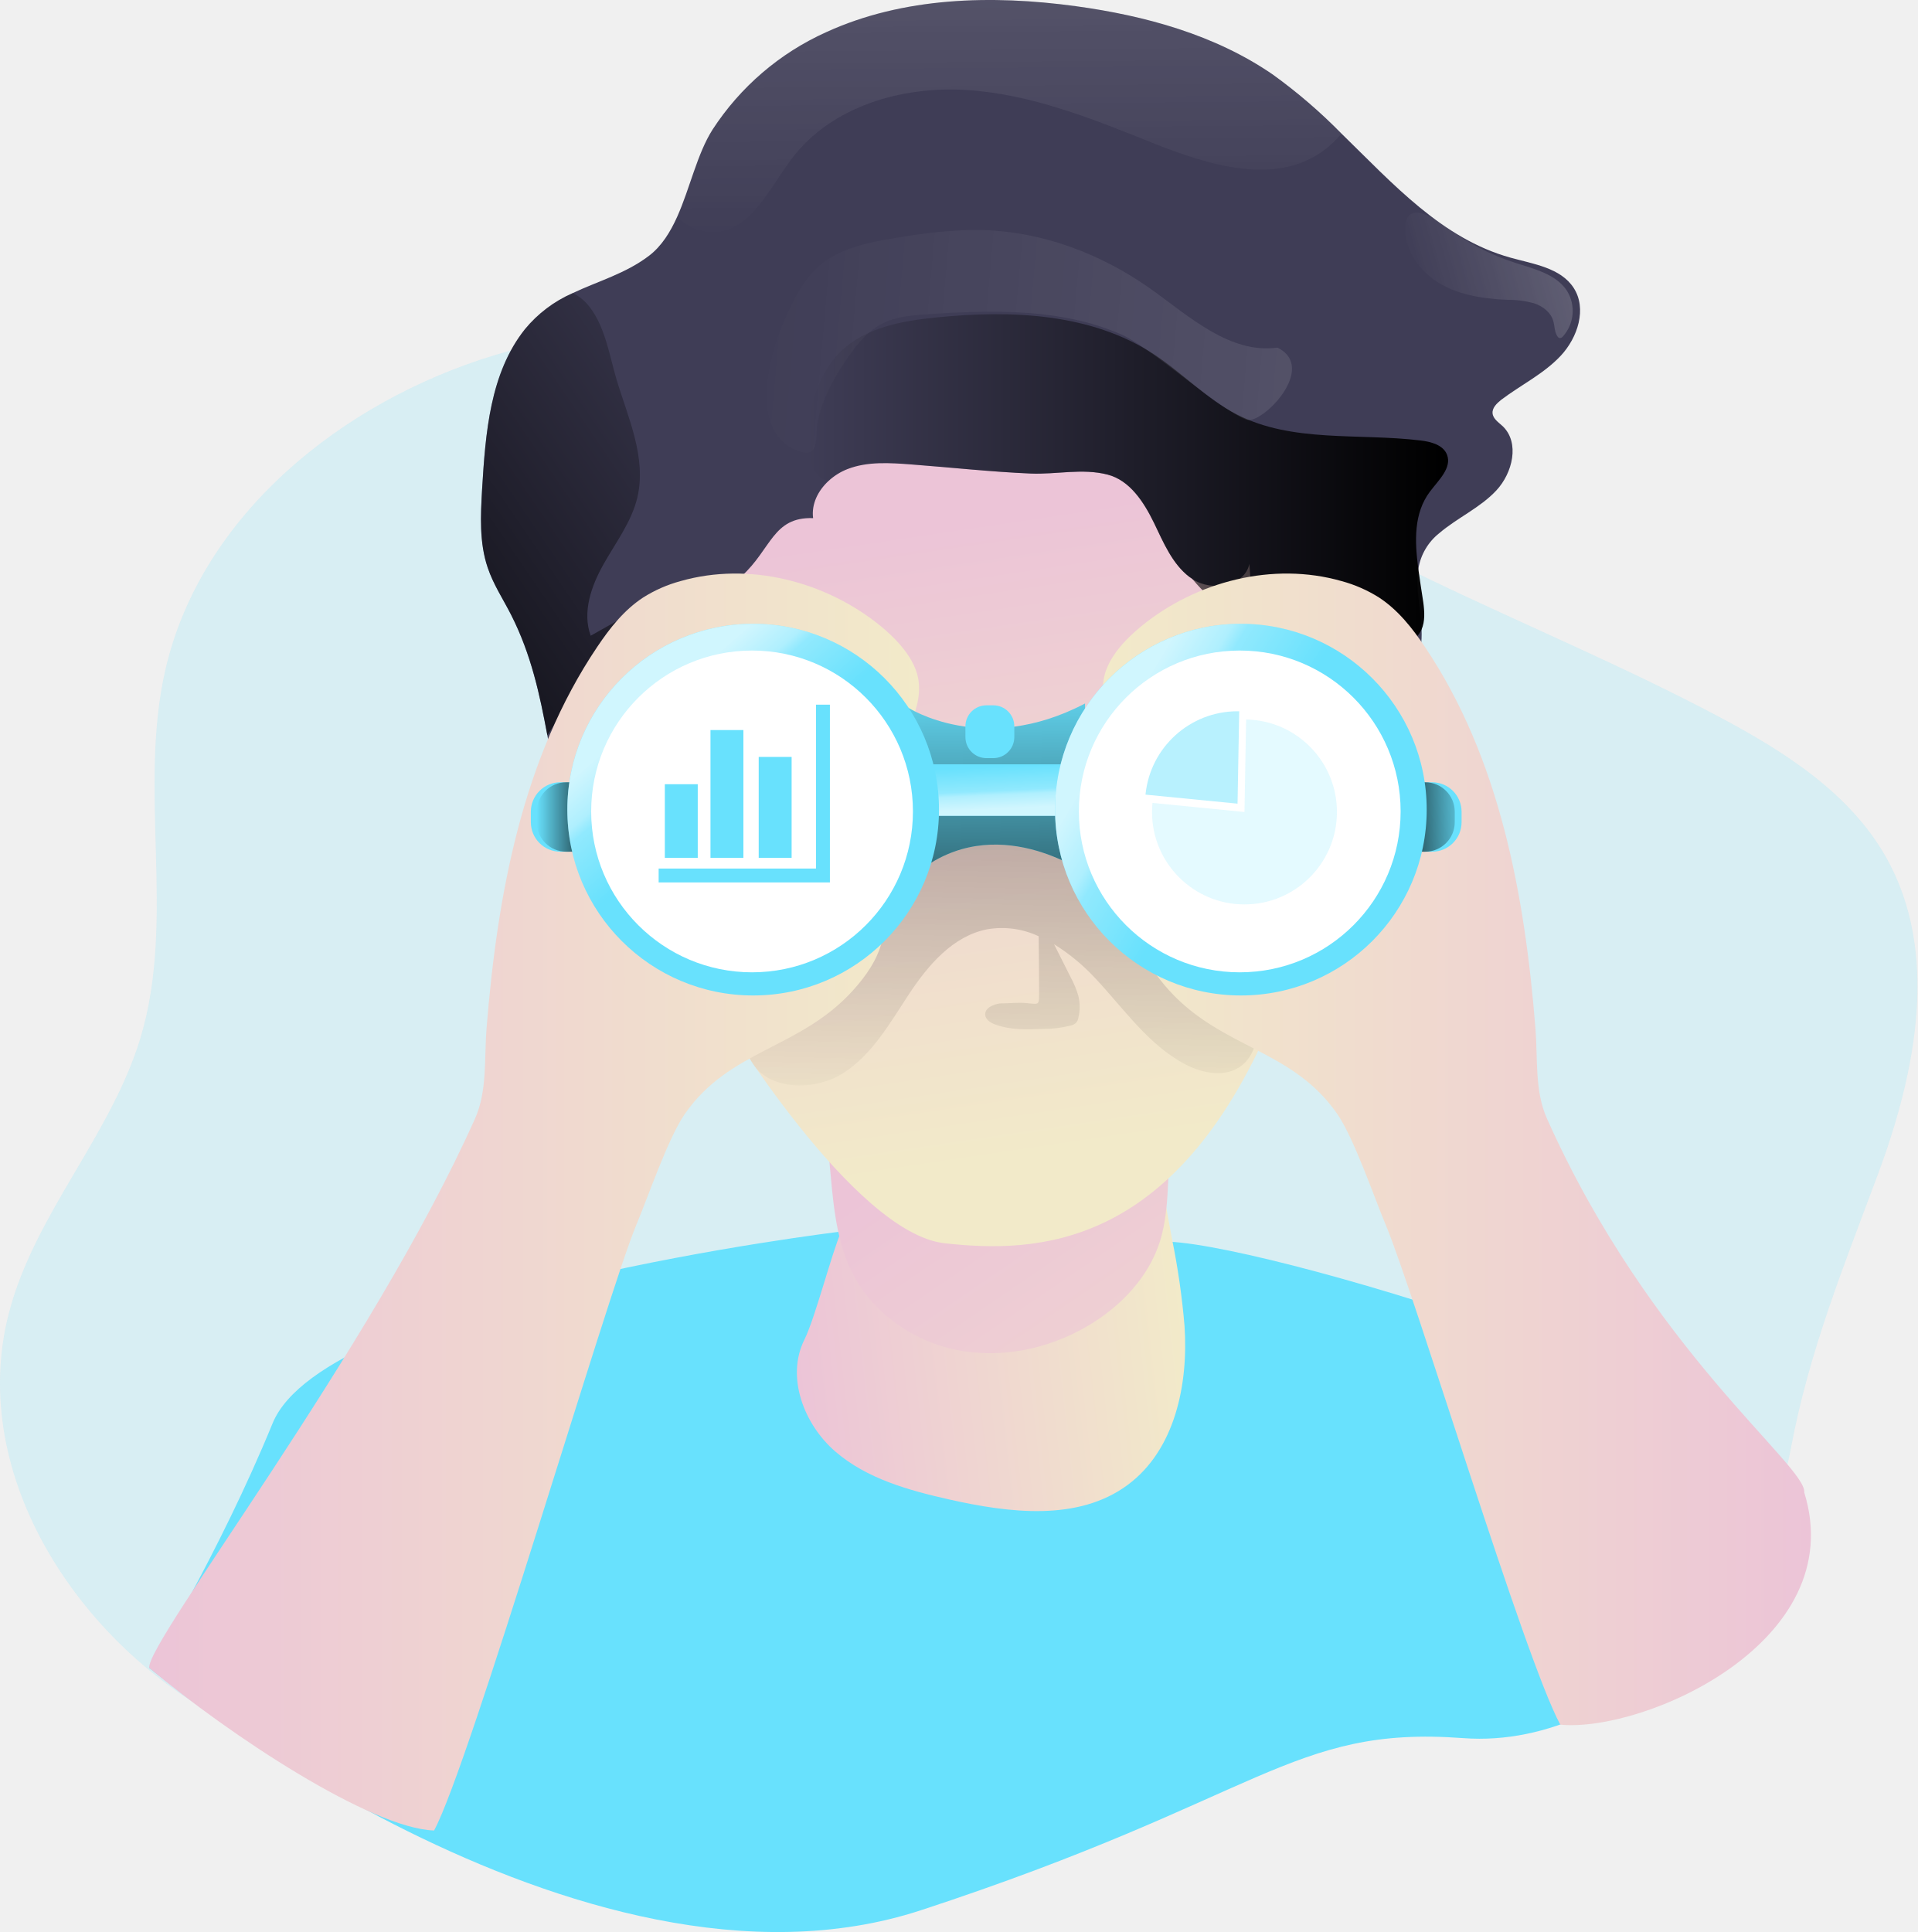
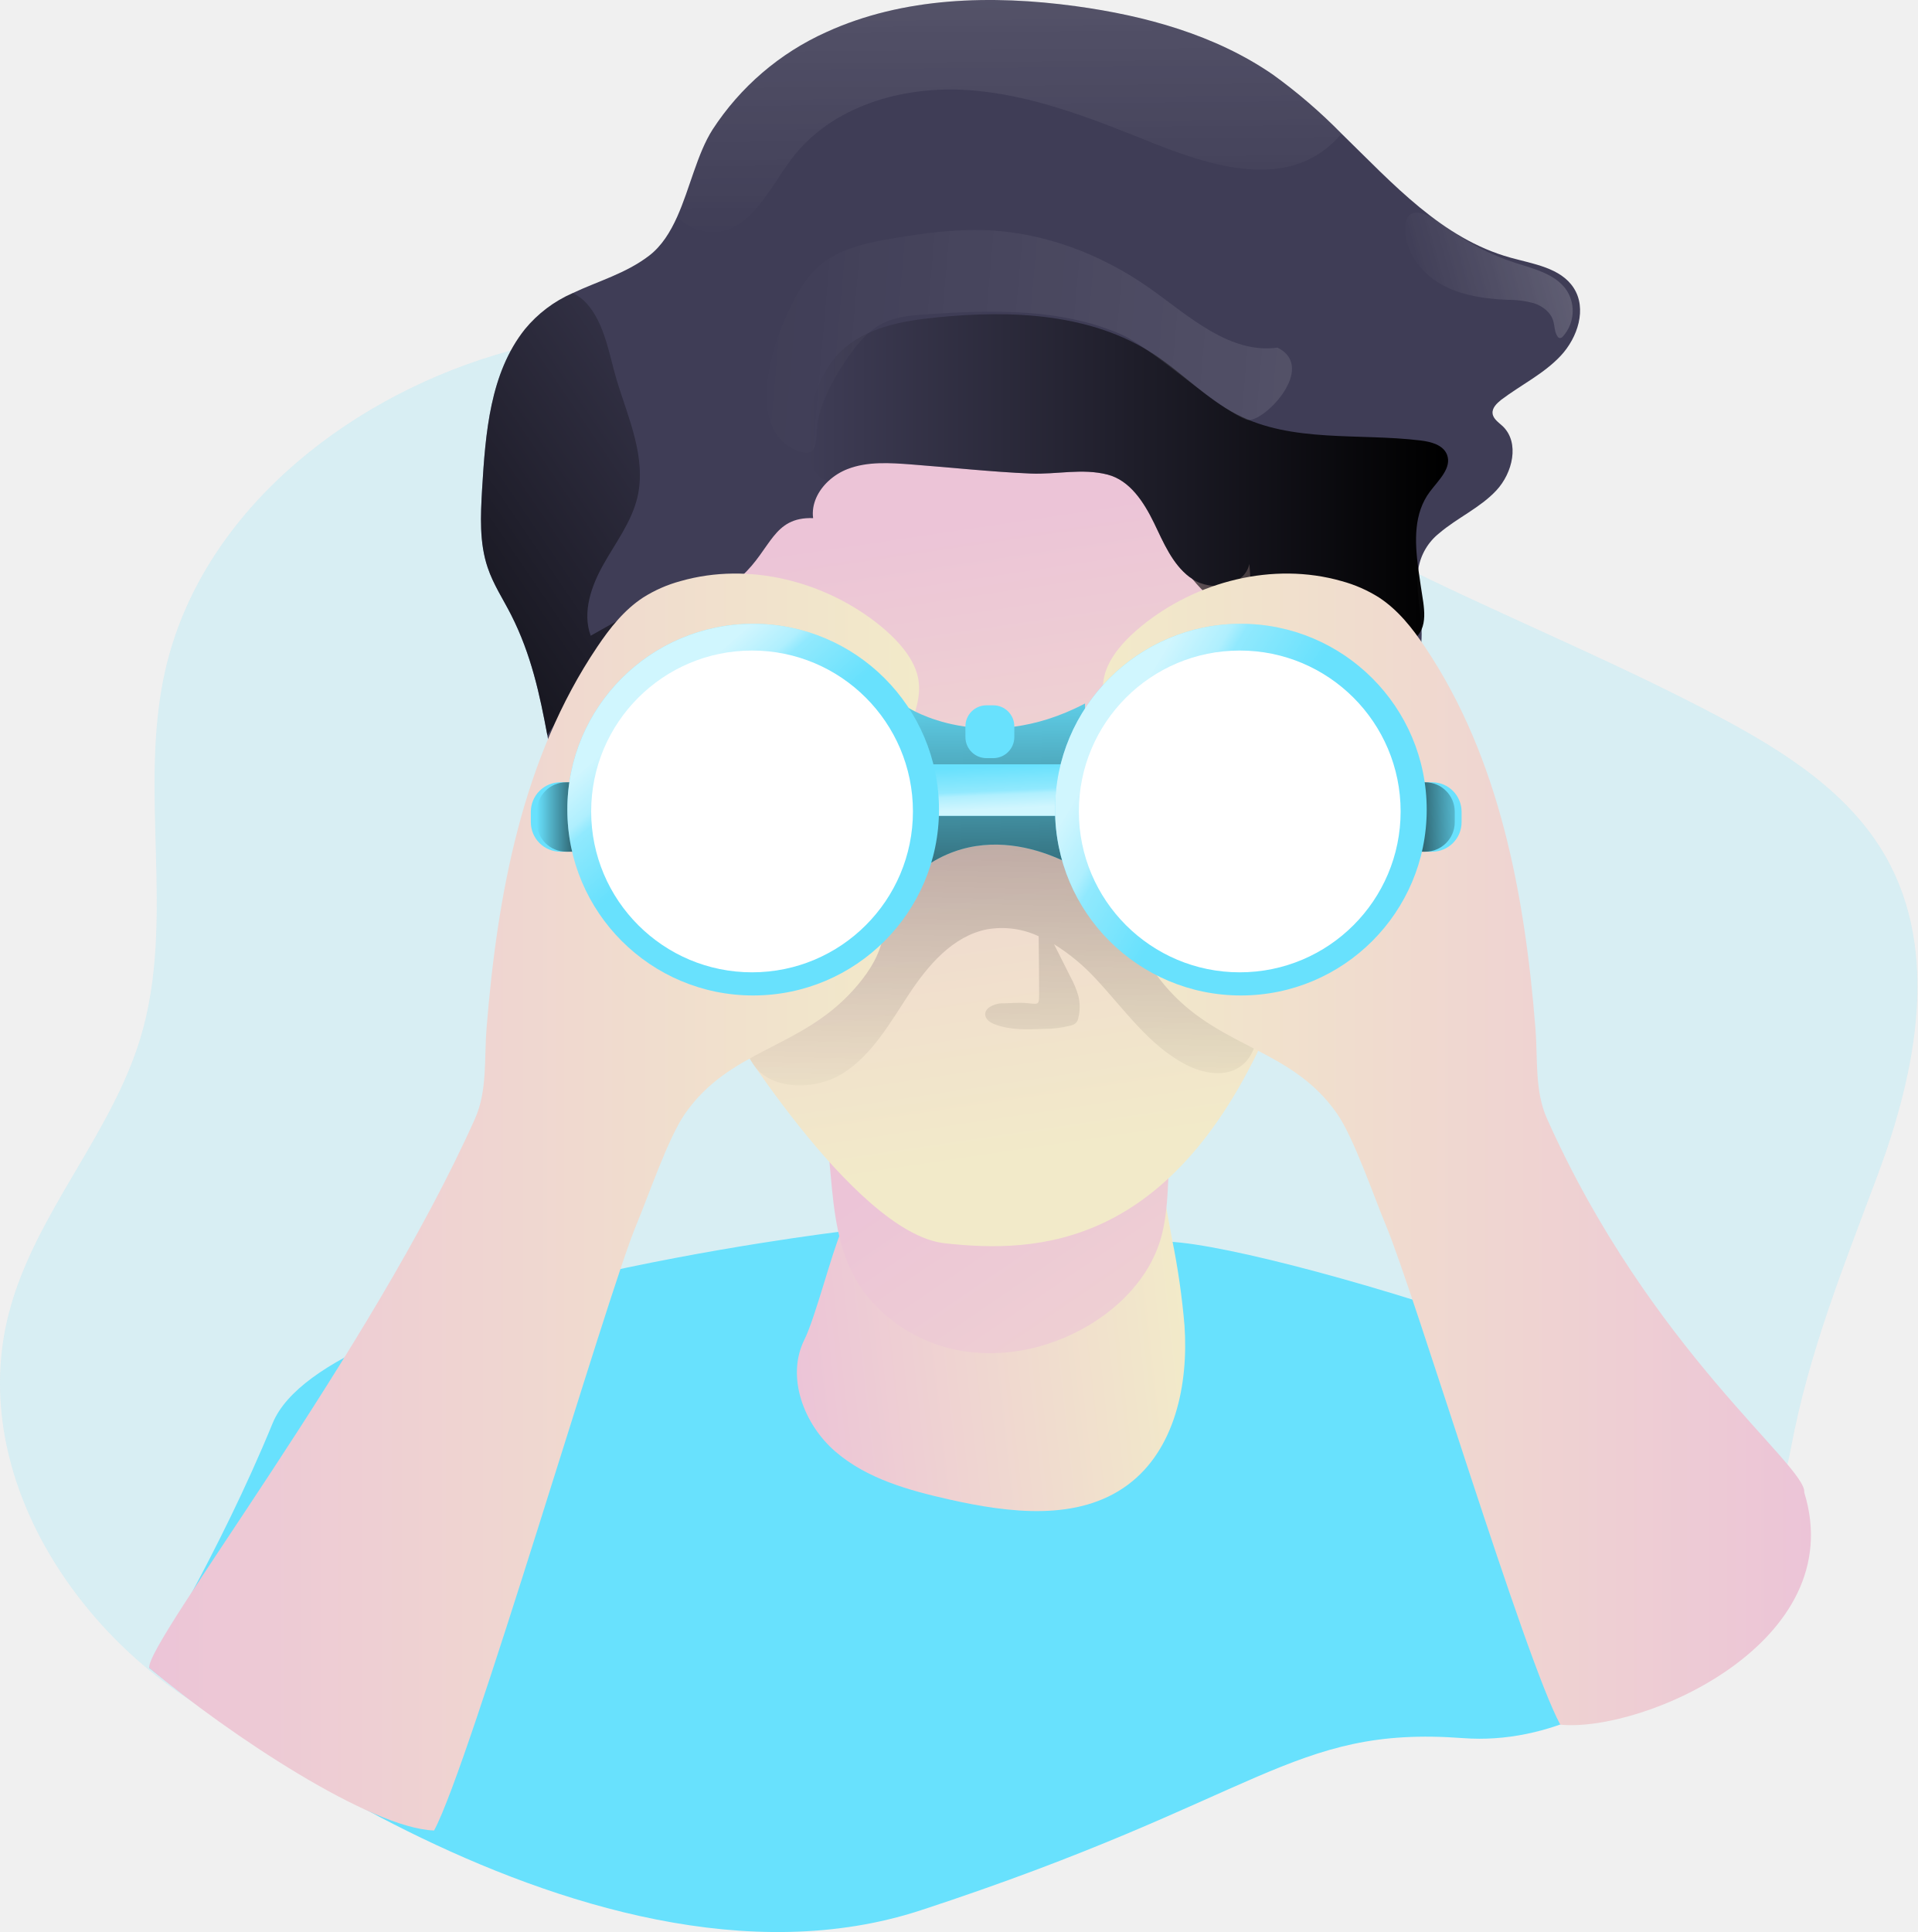
<svg xmlns="http://www.w3.org/2000/svg" xmlns:xlink="http://www.w3.org/1999/xlink" id="Layer_1" data-name="Layer 1" width="567.43" height="571.7" viewBox="0 0 567.43 571.7">
  <defs>
    <linearGradient id="linear-gradient" x1="232.39" y1="453.74" x2="348.21" y2="453.74" gradientTransform="translate(-42.81 -35.54) rotate(-6.35)" gradientUnits="userSpaceOnUse">
      <stop offset="0" stop-color="#ecc4d7" />
      <stop offset="0.42" stop-color="#efd4d1" />
      <stop offset="1" stop-color="#f2eac9" />
    </linearGradient>
    <linearGradient id="linear-gradient-2" x1="289.69" y1="337.18" x2="429.19" y2="541.51" gradientTransform="matrix(1, 0, 0, 1, 0, 0)" xlink:href="#linear-gradient" />
    <linearGradient id="linear-gradient-3" x1="294.94" y1="158.22" x2="322.72" y2="344.9" gradientTransform="matrix(1, 0, 0, 1, 0, 0)" xlink:href="#linear-gradient" />
    <linearGradient id="linear-gradient-4" x1="301.83" y1="337.53" x2="312.21" y2="-76.74" gradientUnits="userSpaceOnUse">
      <stop offset="0" stop-opacity="0" />
      <stop offset="0.99" />
    </linearGradient>
    <linearGradient id="linear-gradient-5" x1="240.62" y1="108.84" x2="74.78" y2="221.71" xlink:href="#linear-gradient-4" />
    <linearGradient id="linear-gradient-6" x1="244.06" y1="146.56" x2="433.53" y2="146.56" xlink:href="#linear-gradient-4" />
    <linearGradient id="linear-gradient-7" x1="49.16" y1="360.38" x2="277" y2="360.38" gradientTransform="matrix(1, 0, 0, 1, 0, 0)" xlink:href="#linear-gradient" />
    <linearGradient id="linear-gradient-8" x1="158.83" y1="241.75" x2="178.8" y2="241.75" xlink:href="#linear-gradient-4" />
    <linearGradient id="linear-gradient-9" x1="-1130.94" y1="344.8" x2="-921.41" y2="344.8" gradientTransform="matrix(-1, 0, 0, 1, -590.01, 0)" xlink:href="#linear-gradient" />
    <linearGradient id="linear-gradient-10" x1="435.65" y1="241.3" x2="407.92" y2="242.12" xlink:href="#linear-gradient-4" />
    <linearGradient id="linear-gradient-11" x1="299.66" y1="202.87" x2="301.98" y2="320.57" xlink:href="#linear-gradient-4" />
    <linearGradient id="linear-gradient-12" x1="295.63" y1="226.53" x2="296.21" y2="239.26" gradientUnits="userSpaceOnUse">
      <stop offset="0.02" stop-color="#fff" stop-opacity="0" />
      <stop offset="0.58" stop-color="#fff" stop-opacity="0.39" />
      <stop offset="0.68" stop-color="#fff" stop-opacity="0.68" />
      <stop offset="1" stop-color="#fff" />
    </linearGradient>
    <linearGradient id="linear-gradient-13" x1="217.76" y1="233.66" x2="195.38" y2="207.81" xlink:href="#linear-gradient-12" />
    <linearGradient id="linear-gradient-14" x1="365.55" y1="238.58" x2="329.66" y2="216.97" xlink:href="#linear-gradient-12" />
    <linearGradient id="linear-gradient-15" x1="303.93" y1="81.59" x2="301.33" y2="-233.59" xlink:href="#linear-gradient-12" />
    <linearGradient id="linear-gradient-16" x1="421.14" y1="92.9" x2="543.28" y2="58.75" xlink:href="#linear-gradient-12" />
    <linearGradient id="linear-gradient-17" x1="209.56" y1="100.28" x2="974.97" y2="168" xlink:href="#linear-gradient-12" />
  </defs>
  <g>
    <path d="M560.86,351.85c11.21-30.19,18.14-65.42,2.32-93.47C552.43,239.32,533,227,513.62,216.72c-55.47-29.42-117.19-48.92-165.23-89.35-7.86-6.62-15.44-13.85-24.76-18.18-9.88-4.6-21-5.59-31.87-6.48-47-3.81-95.24-6.63-140.35,7.05s-87,47.32-97.49,93.27c-8.07,35.49,3.16,73.66-7.26,108.53C38,340.47,15.36,363.78,7.71,393-5.1,441.79,29.53,493.33,74.85,515.54s98.2,21.59,148.5,17.51c25.29-2.06,50.62-4.89,75.14-11.4,22-5.82,43.41-14.62,66.08-16.07,35.37-2.26,74.59,12.77,104.24-6.64,10.35-6.76,18.05-17.08,28.63-23.46,21.9-13.21,32.79-16.78,37.59-42.43C540.38,404.45,550.77,379,560.86,351.85Z" transform="translate(-5.02 -4.67)" fill="#68e1fd" opacity="0.18" style="isolation: isolate" />
    <path d="M254,369.09S101.46,387.39,85.7,425.82s-36.53,72.39-36.53,72.39S176.57,603,277.54,569.93,387,515.2,438,519s93.42-52.84,93.42-76.43-157.72-72-183.13-70.46S254,369.09,254,369.09Z" transform="translate(-5.02 -4.67)" fill="#68e1fd" />
    <path d="M257.57,367.63c0,5.4-1.46-3.49-3.62,1.46-2.88,6.58-7.7,25.6-10.89,32-5.49,11-.18,25.05,9.16,33.11s21.71,11.48,33.74,14.19c17.79,4,38.12,6.53,52.77-4.32,14-10.36,18-29.73,16.82-47.09a221.85,221.85,0,0,0-3.69-25.63L341.52,315a6.34,6.34,0,0,0-1-2.73c-1.13-1.47-3.24-1.64-5.09-1.67-19.35-.22-50.6.36-67.52,11.17C252.12,331.87,257.51,349.3,257.57,367.63Z" transform="translate(-5.02 -4.67)" fill="url(#linear-gradient)" />
    <path d="M256.62,380.07c5.71,12.35,17.87,21.22,31.19,24s27.54-.2,39.25-7.13c9.58-5.67,17.82-14.26,21.2-24.87,1.89-6,2.2-12.3,2.5-18.55l.85-17.93c-5.43,7.87-15.29,11.45-24.76,12.78-23.85,3.36-44.61-5.3-66.92-11.86-10.48-3.08-10.28,3.32-9.44,12.19C251.48,359.19,252.14,370.38,256.62,380.07Z" transform="translate(-5.02 -4.67)" fill="url(#linear-gradient-2)" />
    <path d="M218.65,305.39s38.79,64.16,65.89,67.17,67.9,1.89,96.75-65.6,34-157.28-12-173.27C369.3,133.69,143.8,73.48,218.65,305.39Z" transform="translate(-5.02 -4.67)" fill="url(#linear-gradient-3)" />
    <path d="M377.91,308c-.82,4.3-1.85,9-5.2,11.78-4.61,3.88-11.7,2.62-17-.2-10.85-5.73-18.05-16.35-26.45-25.3a59,59,0,0,0-12.32-10.2l4.88,9.71a27.11,27.11,0,0,1,2.3,5.54,13.61,13.61,0,0,1,0,6.56,3.09,3.09,0,0,1-.57,1.34,3.31,3.31,0,0,1-1.66.91,32.54,32.54,0,0,1-8.11,1c-4.81.19-9.75.36-14.26-1.31-1.35-.5-2.83-1.41-2.95-2.85-.17-2,2.35-3.12,4.37-3.39,2.72,0,5.31-.34,8-.08,3.7.35,3.56.65,3.58-3.21,0-5.52-.08-11-.13-16.58a25.62,25.62,0,0,0-15.28-2.05C287,281.65,279.66,290.28,274,298.86s-10.92,18-19.66,23.49c-9.71,6.07-26.91,4.84-28.52-8.59-1.71-14.29,6.61-31.92,14.6-43.2a82.1,82.1,0,0,1,44-31.19c6.29-1.81,12.92-2.85,19.41-2,7.18.94,13.86,4.13,20.39,7.27l34.23,16.44c5.86,2.82,11.94,5.8,16,10.88C382.18,281.71,380.24,295.75,377.91,308Z" transform="translate(-5.02 -4.67)" fill="url(#linear-gradient-4)" />
    <path d="M446.71,127c.17,1.63,1.77,2.65,3,3.79,5.09,4.88,2.94,13.83-1.88,19s-11.56,8.09-16.93,12.68a16.86,16.86,0,0,0-6.14,10.44c-.94,5.67.71,11.75.94,18.13a32.26,32.26,0,0,1-.24,5.36,94.63,94.63,0,0,1-16.62,42.28c-2.63,3.61-6.12,7.27-10.58,7.47-7.2.32-11.31-8-13.25-14.94a293.31,293.31,0,0,1-8.66-43.13q-1.05-8.25-1.61-16.54c-1.42,6.67-11.08,8.28-16.77,4.53-.32-.21-.63-.43-.94-.67-5.07-3.85-7.69-10.19-10.49-16-3-6.15-7.13-12.58-13.74-14.29-7.5-1.93-15.11,0-22.74-.31-11.77-.5-23.57-1.8-35.31-2.69-6.37-.48-13-.94-18.92,1.36a17.79,17.79,0,0,0-5.63,3.52c-3.12,2.89-5.1,6.85-4.56,11-11.92-.41-12.34,9.16-21.17,17.18s-24.57,15.45-17.7,25.2c7.14,10.16,1.73,16.85,1.07,28.85-1.1,19.93-7.22,39.2-13.29,58.23-9.2-13.17-18.57-26.7-22.71-42.21-2.09-7.8-3.42-15.47-4.85-23-2.25-12-4.73-23.81-10.72-35.62-2.36-4.65-5.27-9-6.94-14-2.5-7.38-2.09-15.38-1.65-23.15,1-16.59,2.32-34.36,12.67-47.37a38,38,0,0,1,14.14-10.69c7.57-3.59,15.67-5.77,22.62-11.08,3.72-2.85,6.28-7,8.33-11.57,3.77-8.44,5.88-18.57,10.44-25.74a78.53,78.53,0,0,1,33.63-28.83c22.82-10.43,49-11.08,73.87-7.69,20.58,2.82,41.22,8.47,58.32,20.25A157.5,157.5,0,0,1,402,44.2c15.34,14.95,29.74,31.08,50,36.71,6.83,1.9,14.84,3,18.7,8.94,4,6.16,1.21,14.7-3.8,20.07s-11.81,8.65-17.67,13.08C448,124,446.54,125.35,446.71,127Z" transform="translate(-5.02 -4.67)" fill="#3f3d56" />
    <path d="M183.63,171.62c-3.64,6.45-6.36,14.21-3.81,21.17,3.47-2,7-3.9,10.43-5.85L167,222.22c-2.25-12-4.73-23.81-10.72-35.62-2.36-4.65-5.27-9-6.94-14-2.5-7.38-2.09-15.38-1.65-23.15,1-16.59,2.32-34.36,12.67-47.37a38,38,0,0,1,14.14-10.69,13.19,13.19,0,0,1,4.06,3c5.41,5.9,6.74,15.32,8.94,22.68,3.35,11.13,8.91,23,6.13,34.82C191.91,159.08,187.26,165.17,183.63,171.62Z" transform="translate(-5.02 -4.67)" fill="url(#linear-gradient-5)" />
    <path d="M428.17,150.15c-4.79,6.38-4.54,14.56-3.45,22.76.45,3.38,1,6.76,1.49,10,.36,2.71.55,5.67-.55,8.11a8.24,8.24,0,0,1-.75,1.28c-3.45,4.71-10.72,3.24-16.21,1.3-13.47-4.79-23.37-3.53-32.39-5.54-6.25-1.41-12.08-4.37-18.38-12a2.74,2.74,0,0,0-.94-.67c-5.07-3.85-7.69-10.19-10.49-16-3-6.15-7.13-12.58-13.74-14.29-7.5-1.93-15.11,0-22.74-.31-11.77-.5-23.57-1.8-35.31-2.69-6.37-.48-13-.94-18.92,1.36a17.79,17.79,0,0,0-5.63,3.52c-2.56-.58-4.48-2.41-5.42-6.47-2.33-10.22,1.49-24.42,8.93-31.7S272,99.6,282.35,98.58c22-2.2,45.58-1.21,64.07,10.88C354.9,115,362,122.66,371,127.3c16.41,8.45,36.06,5.49,54.38,7.71,3.09.37,6.69,1.29,7.84,4.19C434.74,143.13,430.71,146.77,428.17,150.15Z" transform="translate(-5.02 -4.67)" fill="url(#linear-gradient-6)" />
    <path d="M275.66,202c-2.14-4.82-6-8.71-10-12.05-16.31-13.3-39-19.11-59.24-13.33a40.41,40.41,0,0,0-11.11,4.88c-5.58,3.66-9.81,9-13.54,14.57C159.58,229,152.17,269.51,149,309c-.71,8.94.26,18.46-3.39,26.64C115,404.21,48.37,490.38,49.17,498.21c23.91,20,65.47,47.44,84.3,48.13,10.56-19.41,51.32-158.91,59.88-179.28,3.37-8,9.35-25.56,14.29-32.7,13.27-19.2,34.05-19.25,49.72-36.53,3.95-4.35,7.44-9.33,8.76-15.05,1.12-4.87.6-9.94.36-14.93a132.83,132.83,0,0,1,3.17-35.94C271.92,221.92,280.21,212.28,275.66,202Z" transform="translate(-5.02 -4.67)" fill="url(#linear-gradient-7)" />
    <rect x="157.09" y="231.48" width="19.97" height="20.55" rx="8.74" fill="#68e1fd" />
    <rect x="158.83" y="231.48" width="19.97" height="20.55" rx="8.74" fill="url(#linear-gradient-8)" />
    <path d="M332.74,202c2.14-4.82,6-8.71,10.05-12.05,16.3-13.3,39-19.11,59.23-13.33a40.48,40.48,0,0,1,11.12,4.88c5.58,3.66,9.8,9,13.53,14.57C448.83,229,456.24,269.51,459.4,309c.71,8.94-.27,18.46,3.39,26.64,30.59,68.55,76.95,102.82,76.15,110.65,13.73,44.25-47.34,71.09-72.19,68.73-10.56-19.41-43.13-127.61-51.7-148-3.36-8-9.35-25.56-14.29-32.7-13.26-19.2-34-19.25-49.72-36.53-3.94-4.35-7.43-9.33-8.75-15.05-1.13-4.87-.61-9.94-.37-14.93a133.22,133.22,0,0,0-3.16-35.94C336.48,221.92,328.2,212.28,332.74,202Z" transform="translate(-5.02 -4.67)" fill="url(#linear-gradient-9)" />
    <rect x="412.55" y="231.48" width="19.97" height="20.55" rx="8.74" fill="#68e1fd" />
    <rect x="410.53" y="231.48" width="19.97" height="20.55" rx="8.74" fill="url(#linear-gradient-10)" />
    <path d="M273.63,214s22.38,14.66,52.48-1.16V263s-26.63-18.91-49.78,0Z" transform="translate(-5.02 -4.67)" fill="#68e1fd" />
    <path d="M273.63,214s22.38,14.66,52.48-1.16V263s-26.63-18.91-49.78,0Z" transform="translate(-5.02 -4.67)" fill="url(#linear-gradient-11)" />
    <rect x="272.09" y="226.17" width="47.75" height="15.24" fill="#68e1fd" />
    <rect x="272.09" y="226.17" width="47.75" height="15.24" opacity="0.69" fill="url(#linear-gradient-12)" style="isolation: isolate" />
    <circle cx="222.88" cy="239.58" r="54.99" fill="#68e1fd" />
    <circle cx="222.88" cy="239.58" r="54.99" opacity="0.69" fill="url(#linear-gradient-13)" style="isolation: isolate" />
    <circle cx="222.55" cy="240.11" r="47.61" fill="#fff" />
    <circle cx="367.21" cy="239.58" r="54.99" fill="#68e1fd" />
    <circle cx="367.21" cy="239.58" r="54.99" opacity="0.69" fill="url(#linear-gradient-14)" style="isolation: isolate" />
    <circle cx="366.87" cy="240.11" r="47.61" fill="#fff" />
    <rect x="285.69" y="208.71" width="14.47" height="15.63" rx="6.23" fill="#68e1fd" />
-     <polygon points="245.59 261.12 194.91 261.12 194.91 257.01 241.47 257.01 241.47 208.52 245.59 208.52 245.59 261.12" fill="#68e1fd" />
-     <rect x="196.74" y="232.06" width="9.74" height="21.8" fill="#68e1fd" />
-     <rect x="210.25" y="216.03" width="9.74" height="37.83" fill="#68e1fd" />
-     <rect x="224.52" y="223.98" width="9.74" height="29.88" fill="#68e1fd" />
-     <path d="M373.78,217.58A27.36,27.36,0,1,1,345.93,245c0-.93.05-1.84.14-2.74l27.22,2.69Z" transform="translate(-5.02 -4.67)" fill="#68e1fd" opacity="0.18" style="isolation: isolate" />
-     <path d="M371.19,215.14a4.87,4.87,0,0,1,.54,0l-.49,27.34L344,239.81A27.37,27.37,0,0,1,371.19,215.14Z" transform="translate(-5.02 -4.67)" fill="#68e1fd" opacity="0.47" style="isolation: isolate" />
    <path d="M402,44.2a31,31,0,0,1-5.42,5.12c-14.18,10.31-33.92,4.26-50.19-2.25-17.89-7.17-36.12-14.56-55.35-15.77s-40,4.87-51.65,20.23c-6.61,8.71-11.94,21.18-22.85,21.78a15.07,15.07,0,0,1-11.18-4.55c3.77-8.44,5.88-18.57,10.44-25.74a78.53,78.53,0,0,1,33.63-28.83c22.82-10.43,49-11.08,73.87-7.69,20.58,2.82,41.22,8.47,58.32,20.25A157.5,157.5,0,0,1,402,44.2Z" transform="translate(-5.02 -4.67)" opacity="0.69" fill="url(#linear-gradient-15)" style="isolation: isolate" />
    <path d="M429.81,87.75c6.12,4.12,13.75,5.3,21.12,5.64a29.68,29.68,0,0,1,8,1c2.56.85,5,2.67,5.73,5.25.46,1.54.34,3.29,1.27,4.6a1.06,1.06,0,0,0,.61.47,1.17,1.17,0,0,0,1-.5,11.31,11.31,0,0,0,1.22-13.44c-3.24-5-9.75-6.52-15.45-8.36A69,69,0,0,1,433.17,72c-3.57-2.68-11.76-8.29-12.28-.27C420.48,78.07,424.77,84.37,429.81,87.75Z" transform="translate(-5.02 -4.67)" opacity="0.69" fill="url(#linear-gradient-16)" style="isolation: isolate" />
    <path d="M237.08,99.6c2.65-6,5.61-12.17,10.63-16.43,6-5.07,14.08-6.75,21.82-8,8.88-1.49,17.87-2.71,26.88-2.39C313.93,73.36,331,79.9,345.3,90c11.63,8.25,23.63,19.49,37.76,17.53,12.13,6-4.83,23.13-9.29,21.3-9.15-3.76-27.83-21.19-36.89-25.17-17.8-7.82-38-7.3-57.44-6-4.61.3-9.36.68-13.46,2.82s-7.21,5.91-9.89,9.74c-3.88,5.55-7.34,11.67-8.92,18.31-1.22,5.09.92,11.88-5.77,9.6C226.27,133,232.85,109.24,237.08,99.6Z" transform="translate(-5.02 -4.67)" opacity="0.69" fill="url(#linear-gradient-17)" style="isolation: isolate" />
  </g>
</svg>
